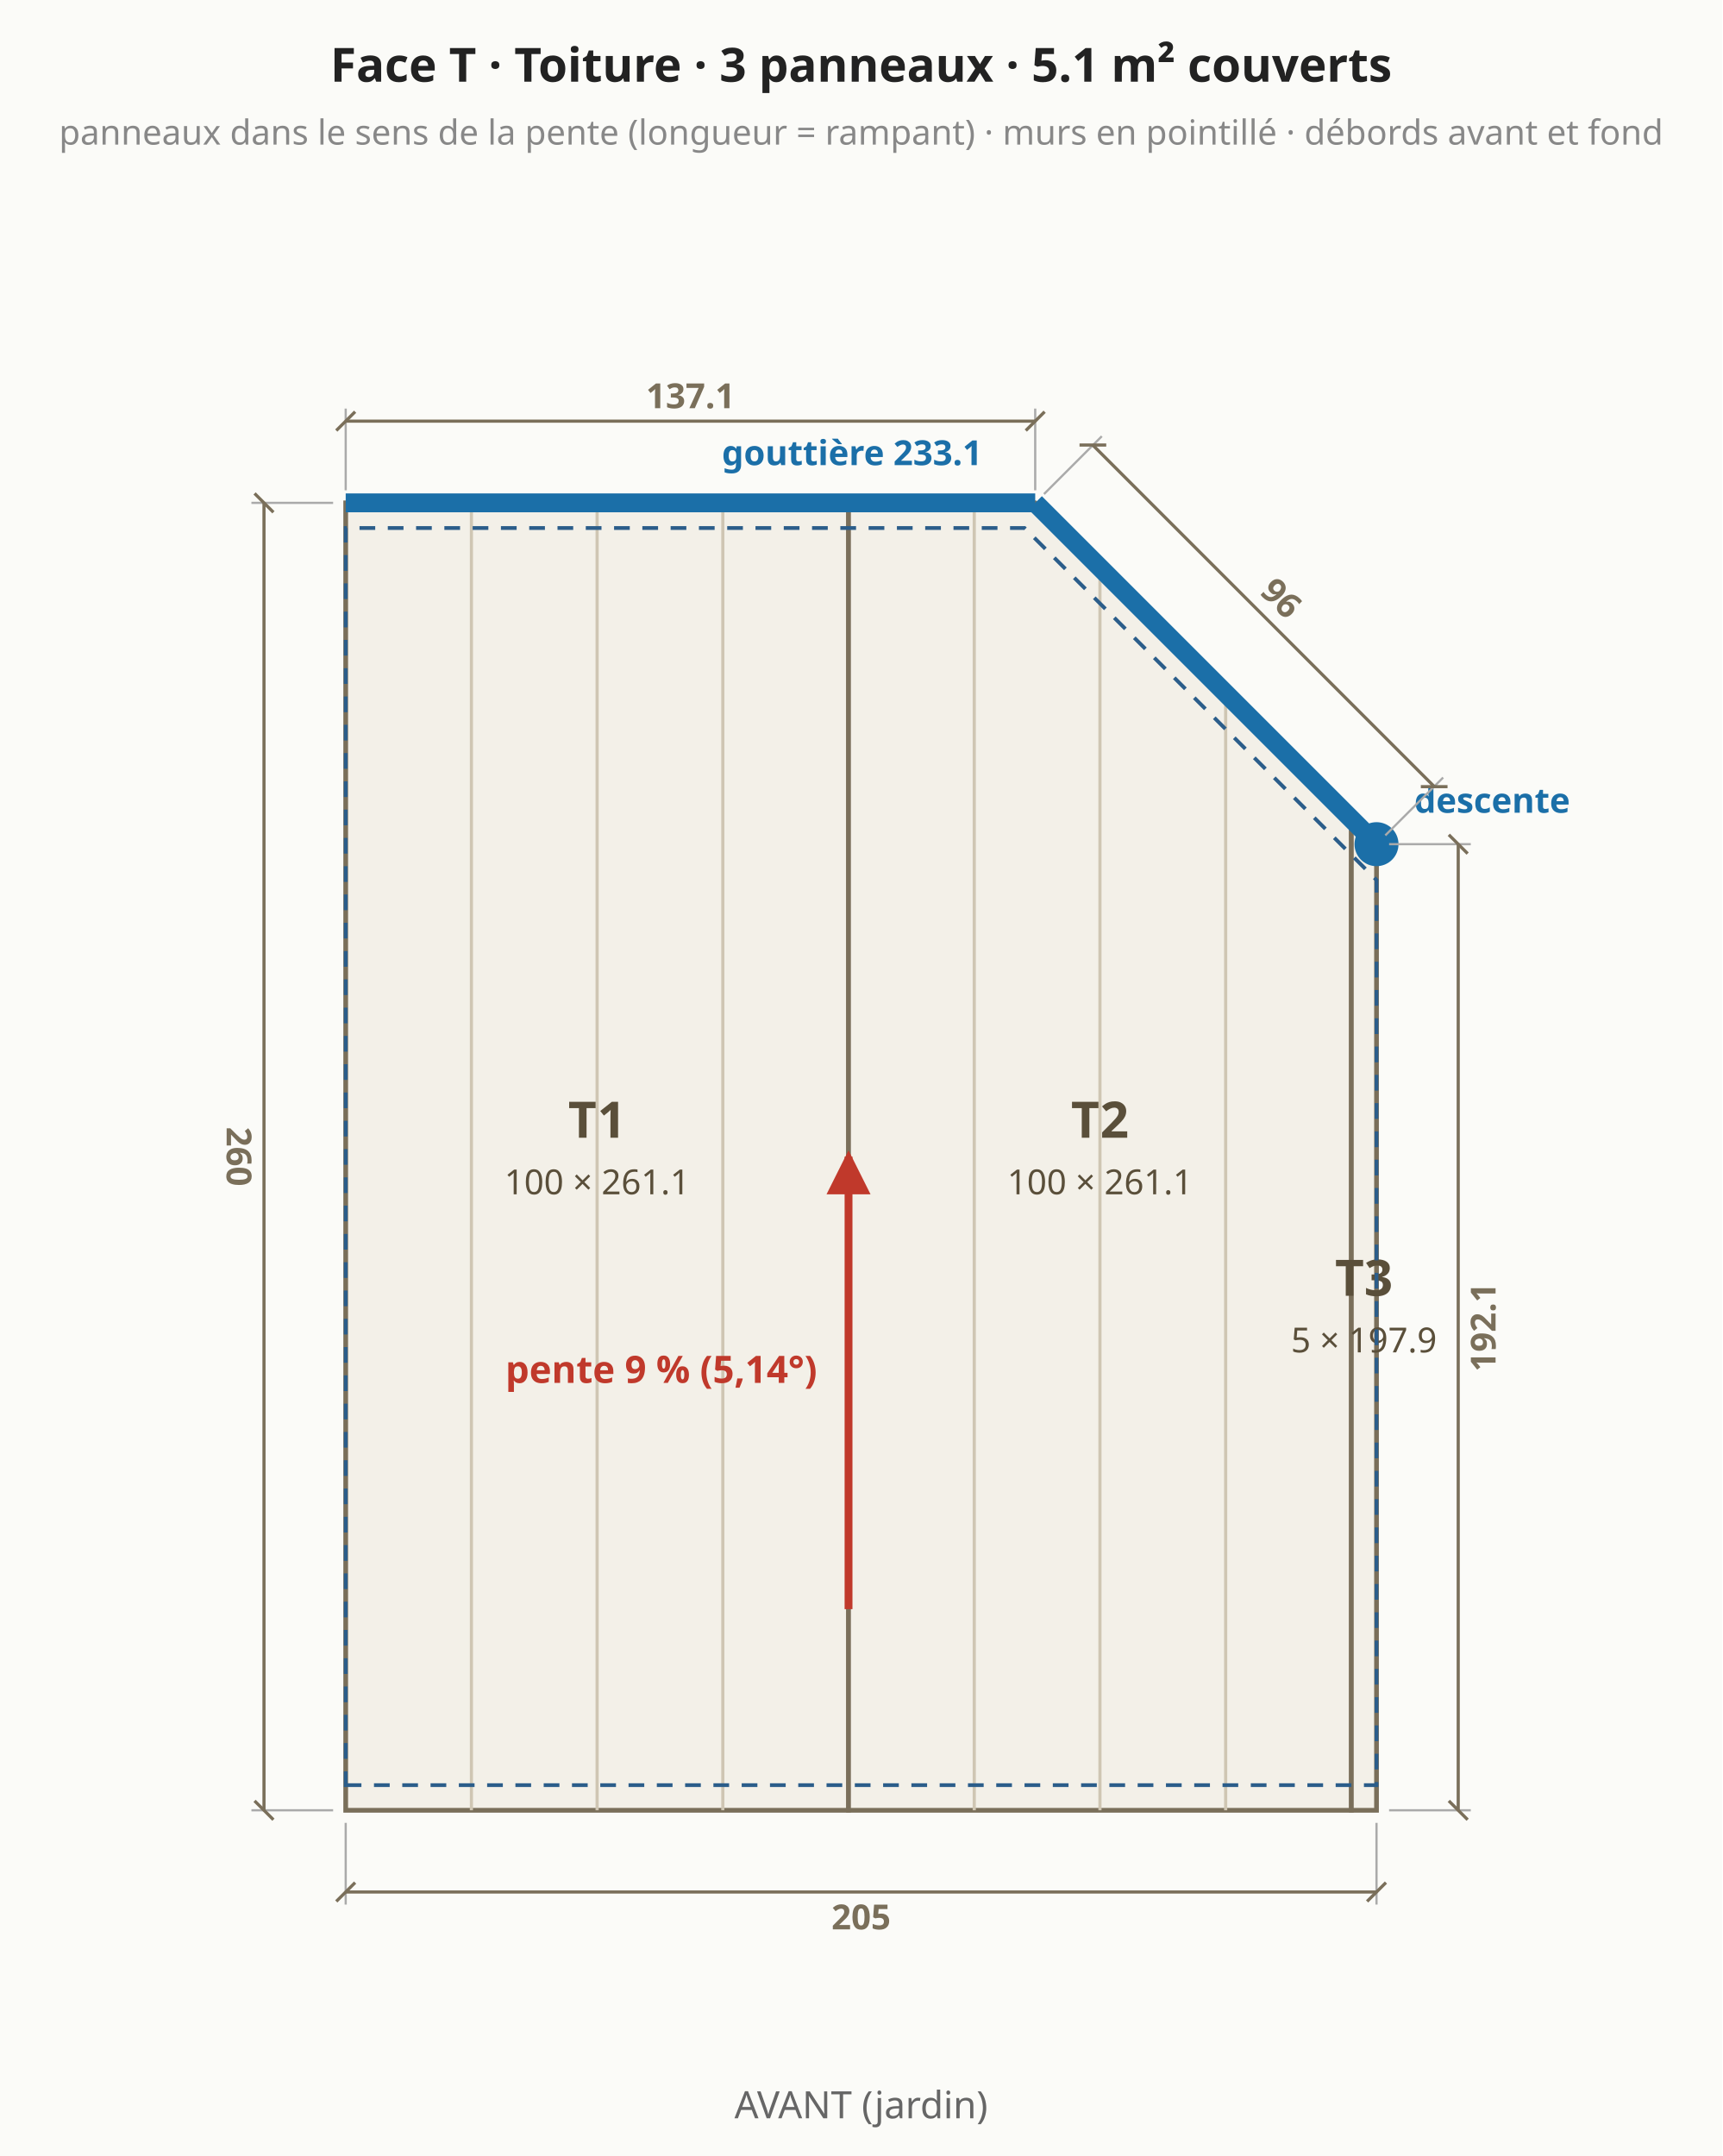
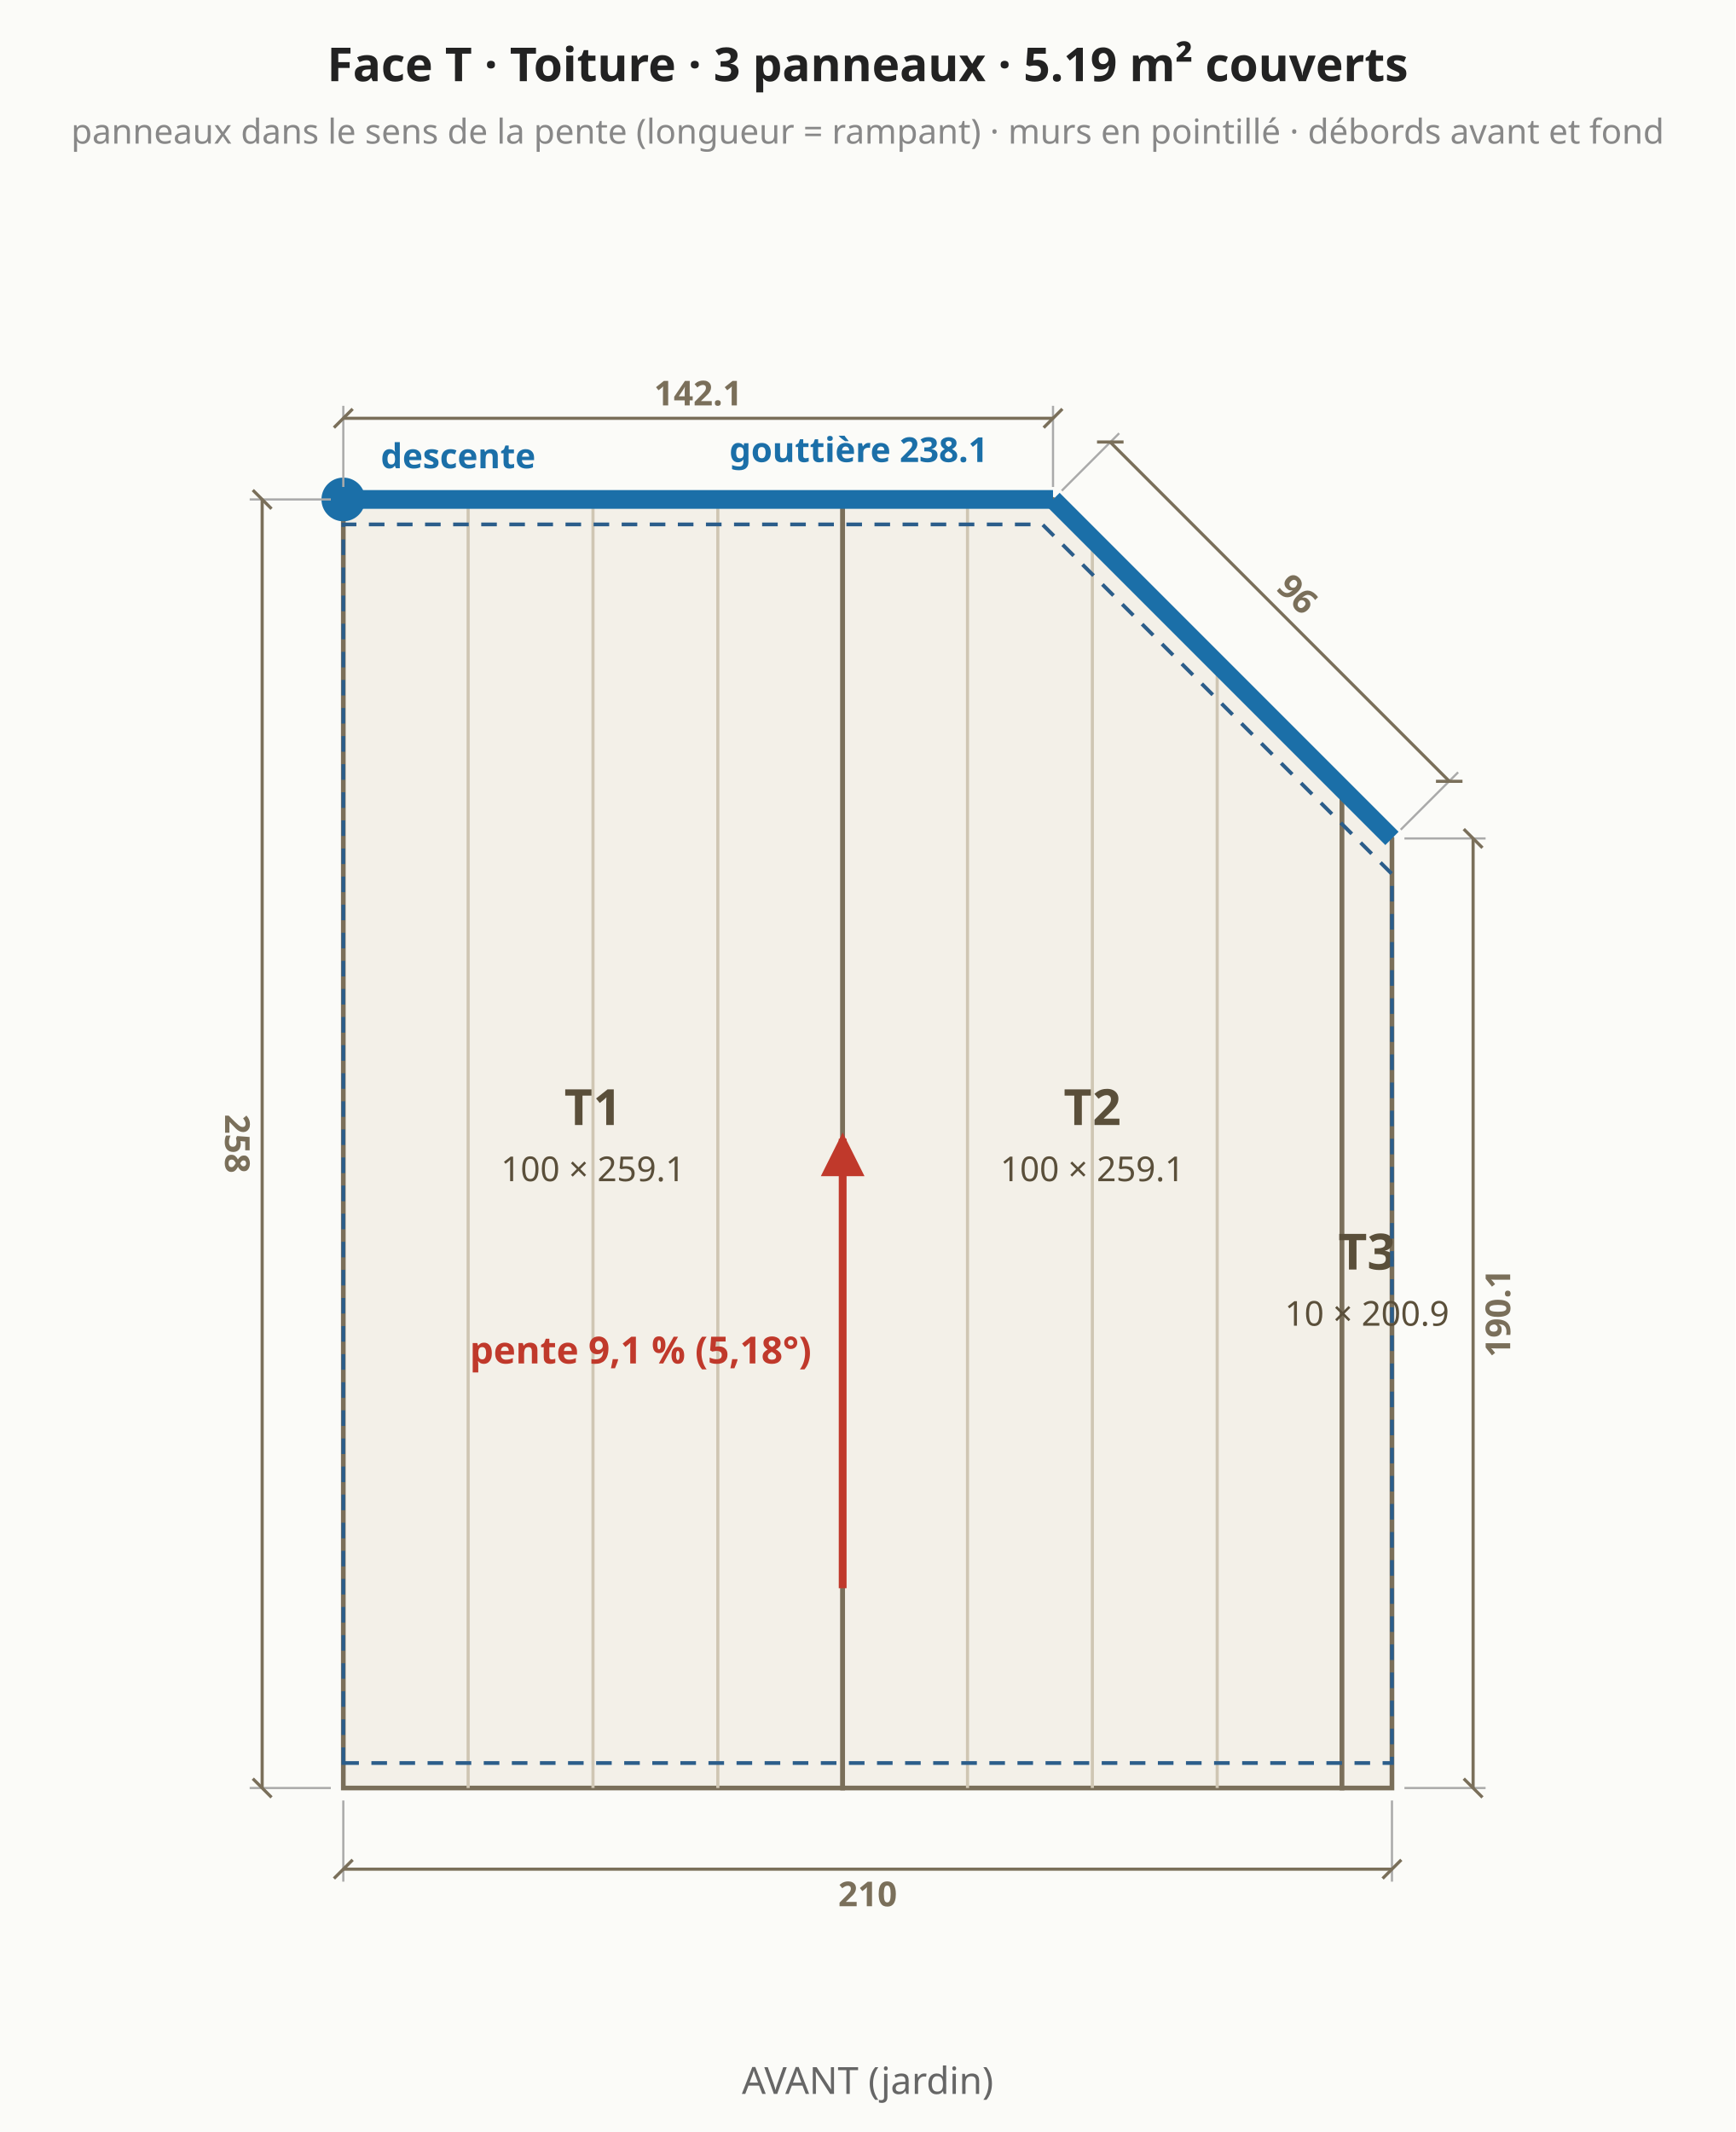
- <svg xmlns="http://www.w3.org/2000/svg" viewBox="0 0 548 686" font-family="system-ui,sans-serif" font-size="13">
-   <rect width="548" height="686" fill="#fbfbf8" />
-   <polygon points="110.0,576.0 270.0,576.0 270.0,160.0 110.0,160.0" fill="#f3f0e8" stroke="#7a6f5a" stroke-width="1.5" />
-   <text x="190.0" y="362.0" text-anchor="middle" fill="#5a4f3a" font-size="16" font-weight="bold">T1</text>
-   <text x="190.0" y="380.0" text-anchor="middle" fill="#5a4f3a" font-size="11" font-weight="normal">100 × 261.1</text>
-   <line x1="150.0" y1="576.0" x2="150.0" y2="160.0" stroke="#cfc6b3" stroke-width="1" />
-   <line x1="190.0" y1="576.0" x2="190.0" y2="160.0" stroke="#cfc6b3" stroke-width="1" />
-   <line x1="230.0" y1="576.0" x2="230.0" y2="160.0" stroke="#cfc6b3" stroke-width="1" />
-   <polygon points="270.0,576.0 430.0,576.0 430.0,260.6 329.4,160.0 270.0,160.0" fill="#f3f0e8" stroke="#7a6f5a" stroke-width="1.5" />
-   <text x="350.0" y="362.0" text-anchor="middle" fill="#5a4f3a" font-size="16" font-weight="bold">T2</text>
-   <text x="350.0" y="380.0" text-anchor="middle" fill="#5a4f3a" font-size="11" font-weight="normal">100 × 261.1</text>
-   <line x1="310.0" y1="576.0" x2="310.0" y2="160.0" stroke="#cfc6b3" stroke-width="1" />
-   <line x1="350.0" y1="576.0" x2="350.0" y2="179.8" stroke="#cfc6b3" stroke-width="1" />
-   <line x1="390.0" y1="576.0" x2="390.0" y2="219.8" stroke="#cfc6b3" stroke-width="1" />
-   <polygon points="430.0,576.0 438.0,576.0 438.0,268.6 430.0,260.6" fill="#f3f0e8" stroke="#7a6f5a" stroke-width="1.5" />
-   <text x="434.0" y="412.3" text-anchor="middle" fill="#5a4f3a" font-size="16" font-weight="bold">T3</text>
-   <text x="434.0" y="430.3" text-anchor="middle" fill="#5a4f3a" font-size="11" font-weight="normal">5 × 197.9</text>
-   <polygon points="110.0,568.0 438.0,568.0 438.0,280.0 326.0,168.0 110.0,168.0" fill="none" stroke="#2b5d8a" stroke-width="1.2" stroke-dasharray="5 4" />
-   <line x1="438.0" y1="268.6" x2="329.4" y2="160.0" stroke="#1b6fa8" stroke-width="6" />
-   <line x1="329.4" y1="160.0" x2="110.0" y2="160.0" stroke="#1b6fa8" stroke-width="6" />
-   <circle cx="438.0" cy="268.6" r="7" fill="#1b6fa8" />
-   <text x="450.0" y="258.6" text-anchor="start" fill="#1b6fa8" font-size="11" font-weight="bold">descente</text>
-   <text x="229.7" y="148.0" text-anchor="start" fill="#1b6fa8" font-size="11" font-weight="bold">gouttière 233.1</text>
-   <line x1="270.0" y1="512.0" x2="270.0" y2="368.0" stroke="#c0392b" stroke-width="2.5" />
-   <polygon points="270.0,366.0 263.0,380.0 277.0,380.0" fill="#c0392b" />
-   <text x="260.0" y="440.0" text-anchor="end" fill="#c0392b" font-size="12" font-weight="bold">pente 9 % (5,14°)</text>
-   <line x1="110.0" y1="580.0" x2="110.0" y2="606.0" stroke="#aaa" stroke-width="0.7" />
-   <line x1="438.0" y1="580.0" x2="438.0" y2="606.0" stroke="#aaa" stroke-width="0.7" />
-   <line x1="110.0" y1="602.0" x2="438.0" y2="602.0" stroke="#7a6f5a" stroke-width="1" />
-   <line x1="107.0" y1="605.0" x2="113.0" y2="599.0" stroke="#7a6f5a" stroke-width="1" />
-   <line x1="435.0" y1="605.0" x2="441.0" y2="599.0" stroke="#7a6f5a" stroke-width="1" />
-   <text x="274.0" y="610.0" text-anchor="middle" dominant-baseline="middle" fill="#7a6f5a" font-size="11" font-weight="bold" transform="rotate(0.0 274.0 610.0)">205</text>
-   <line x1="442.0" y1="576.0" x2="468.0" y2="576.0" stroke="#aaa" stroke-width="0.7" />
-   <line x1="442.0" y1="268.6" x2="468.0" y2="268.6" stroke="#aaa" stroke-width="0.7" />
-   <line x1="464.0" y1="576.0" x2="464.0" y2="268.6" stroke="#7a6f5a" stroke-width="1" />
-   <line x1="467.0" y1="579.0" x2="461.0" y2="573.0" stroke="#7a6f5a" stroke-width="1" />
-   <line x1="467.0" y1="271.6" x2="461.0" y2="265.6" stroke="#7a6f5a" stroke-width="1" />
-   <text x="472.0" y="422.3" text-anchor="middle" dominant-baseline="middle" fill="#7a6f5a" font-size="11" font-weight="bold" transform="rotate(-90.0 472.0 422.3)">192.1</text>
-   <line x1="440.8" y1="265.8" x2="459.2" y2="247.4" stroke="#aaa" stroke-width="0.7" />
-   <line x1="332.2" y1="157.2" x2="350.6" y2="138.8" stroke="#aaa" stroke-width="0.7" />
-   <line x1="456.4" y1="250.3" x2="347.7" y2="141.6" stroke="#7a6f5a" stroke-width="1" />
-   <line x1="460.6" y1="250.3" x2="452.1" y2="250.3" stroke="#7a6f5a" stroke-width="1" />
-   <line x1="352.0" y1="141.6" x2="343.5" y2="141.6" stroke="#7a6f5a" stroke-width="1" />
-   <text x="407.7" y="190.3" text-anchor="middle" dominant-baseline="middle" fill="#7a6f5a" font-size="11" font-weight="bold" transform="rotate(45.0 407.7 190.3)">96</text>
-   <line x1="329.4" y1="156.0" x2="329.4" y2="130.0" stroke="#aaa" stroke-width="0.7" />
+ <svg xmlns="http://www.w3.org/2000/svg" viewBox="0 0 556 683" font-family="system-ui,sans-serif" font-size="13">
+   <rect width="556" height="683" fill="#fbfbf8" />
+   <polygon points="110.0,572.8 270.0,572.8 270.0,160.0 110.0,160.0" fill="#f3f0e8" stroke="#7a6f5a" stroke-width="1.5" />
+   <text x="190.0" y="360.4" text-anchor="middle" fill="#5a4f3a" font-size="16" font-weight="bold">T1</text>
+   <text x="190.0" y="378.4" text-anchor="middle" fill="#5a4f3a" font-size="11" font-weight="normal">100 × 259.1</text>
+   <line x1="150.0" y1="572.8" x2="150.0" y2="160.0" stroke="#cfc6b3" stroke-width="1" />
+   <line x1="190.0" y1="572.8" x2="190.0" y2="160.0" stroke="#cfc6b3" stroke-width="1" />
+   <line x1="230.0" y1="572.8" x2="230.0" y2="160.0" stroke="#cfc6b3" stroke-width="1" />
+   <polygon points="270.0,572.8 430.0,572.8 430.0,252.6 337.4,160.0 270.0,160.0" fill="#f3f0e8" stroke="#7a6f5a" stroke-width="1.5" />
+   <text x="350.0" y="360.4" text-anchor="middle" fill="#5a4f3a" font-size="16" font-weight="bold">T2</text>
+   <text x="350.0" y="378.4" text-anchor="middle" fill="#5a4f3a" font-size="11" font-weight="normal">100 × 259.1</text>
+   <line x1="310.0" y1="572.8" x2="310.0" y2="160.0" stroke="#cfc6b3" stroke-width="1" />
+   <line x1="350.0" y1="572.8" x2="350.0" y2="171.8" stroke="#cfc6b3" stroke-width="1" />
+   <line x1="390.0" y1="572.8" x2="390.0" y2="211.8" stroke="#cfc6b3" stroke-width="1" />
+   <polygon points="430.0,572.8 446.0,572.8 446.0,268.6 430.0,252.6" fill="#f3f0e8" stroke="#7a6f5a" stroke-width="1.5" />
+   <text x="438.0" y="406.7" text-anchor="middle" fill="#5a4f3a" font-size="16" font-weight="bold">T3</text>
+   <text x="438.0" y="424.7" text-anchor="middle" fill="#5a4f3a" font-size="11" font-weight="normal">10 × 200.9</text>
+   <polygon points="110.0,564.8 446.0,564.8 446.0,280.0 334.0,168.0 110.0,168.0" fill="none" stroke="#2b5d8a" stroke-width="1.2" stroke-dasharray="5 4" />
+   <line x1="446.0" y1="268.6" x2="337.4" y2="160.0" stroke="#1b6fa8" stroke-width="6" />
+   <line x1="337.4" y1="160.0" x2="110.0" y2="160.0" stroke="#1b6fa8" stroke-width="6" />
+   <circle cx="110.0" cy="160.0" r="7" fill="#1b6fa8" />
+   <text x="122.0" y="150.0" text-anchor="start" fill="#1b6fa8" font-size="11" font-weight="bold">descente</text>
+   <text x="233.7" y="148.0" text-anchor="start" fill="#1b6fa8" font-size="11" font-weight="bold">gouttière 238.1</text>
+   <line x1="270.0" y1="508.8" x2="270.0" y2="364.8" stroke="#c0392b" stroke-width="2.5" />
+   <polygon points="270.0,362.8 263.0,376.8 277.0,376.8" fill="#c0392b" />
+   <text x="260.0" y="436.8" text-anchor="end" fill="#c0392b" font-size="12" font-weight="bold">pente 9,1 % (5,18°)</text>
+   <line x1="110.0" y1="576.8" x2="110.0" y2="602.8" stroke="#aaa" stroke-width="0.7" />
+   <line x1="446.0" y1="576.8" x2="446.0" y2="602.8" stroke="#aaa" stroke-width="0.7" />
+   <line x1="110.0" y1="598.8" x2="446.0" y2="598.8" stroke="#7a6f5a" stroke-width="1" />
+   <line x1="107.0" y1="601.8" x2="113.0" y2="595.8" stroke="#7a6f5a" stroke-width="1" />
+   <line x1="443.0" y1="601.8" x2="449.0" y2="595.8" stroke="#7a6f5a" stroke-width="1" />
+   <text x="278.0" y="606.8" text-anchor="middle" dominant-baseline="middle" fill="#7a6f5a" font-size="11" font-weight="bold" transform="rotate(0.0 278.0 606.8)">210</text>
+   <line x1="450.0" y1="572.8" x2="476.0" y2="572.8" stroke="#aaa" stroke-width="0.7" />
+   <line x1="450.0" y1="268.6" x2="476.0" y2="268.6" stroke="#aaa" stroke-width="0.7" />
+   <line x1="472.0" y1="572.8" x2="472.0" y2="268.6" stroke="#7a6f5a" stroke-width="1" />
+   <line x1="475.0" y1="575.8" x2="469.0" y2="569.8" stroke="#7a6f5a" stroke-width="1" />
+   <line x1="475.0" y1="271.6" x2="469.0" y2="265.6" stroke="#7a6f5a" stroke-width="1" />
+   <text x="480.0" y="420.7" text-anchor="middle" dominant-baseline="middle" fill="#7a6f5a" font-size="11" font-weight="bold" transform="rotate(-90.0 480.0 420.7)">190.1</text>
+   <line x1="448.8" y1="265.8" x2="467.2" y2="247.4" stroke="#aaa" stroke-width="0.7" />
+   <line x1="340.2" y1="157.2" x2="358.6" y2="138.8" stroke="#aaa" stroke-width="0.7" />
+   <line x1="464.4" y1="250.3" x2="355.7" y2="141.6" stroke="#7a6f5a" stroke-width="1" />
+   <line x1="468.6" y1="250.3" x2="460.1" y2="250.3" stroke="#7a6f5a" stroke-width="1" />
+   <line x1="360.0" y1="141.6" x2="351.5" y2="141.6" stroke="#7a6f5a" stroke-width="1" />
+   <text x="415.7" y="190.3" text-anchor="middle" dominant-baseline="middle" fill="#7a6f5a" font-size="11" font-weight="bold" transform="rotate(45.0 415.7 190.3)">96</text>
+   <line x1="337.4" y1="156.0" x2="337.4" y2="130.0" stroke="#aaa" stroke-width="0.7" />
  <line x1="110.0" y1="156.0" x2="110.0" y2="130.0" stroke="#aaa" stroke-width="0.7" />
-   <line x1="329.4" y1="134.0" x2="110.0" y2="134.0" stroke="#7a6f5a" stroke-width="1" />
-   <line x1="332.4" y1="131.0" x2="326.4" y2="137.0" stroke="#7a6f5a" stroke-width="1" />
+   <line x1="337.4" y1="134.0" x2="110.0" y2="134.0" stroke="#7a6f5a" stroke-width="1" />
+   <line x1="340.4" y1="131.0" x2="334.4" y2="137.0" stroke="#7a6f5a" stroke-width="1" />
  <line x1="113.0" y1="131.0" x2="107.0" y2="137.0" stroke="#7a6f5a" stroke-width="1" />
-   <text x="219.7" y="126.0" text-anchor="middle" dominant-baseline="middle" fill="#7a6f5a" font-size="11" font-weight="bold" transform="rotate(0.0 219.7 126.0)">137.1</text>
+   <text x="223.7" y="126.0" text-anchor="middle" dominant-baseline="middle" fill="#7a6f5a" font-size="11" font-weight="bold" transform="rotate(0.0 223.7 126.0)">142.1</text>
  <line x1="106.0" y1="160.0" x2="80.0" y2="160.0" stroke="#aaa" stroke-width="0.7" />
-   <line x1="106.0" y1="576.0" x2="80.0" y2="576.0" stroke="#aaa" stroke-width="0.7" />
-   <line x1="84.0" y1="160.0" x2="84.0" y2="576.0" stroke="#7a6f5a" stroke-width="1" />
+   <line x1="106.0" y1="572.8" x2="80.0" y2="572.8" stroke="#aaa" stroke-width="0.7" />
+   <line x1="84.0" y1="160.0" x2="84.0" y2="572.8" stroke="#7a6f5a" stroke-width="1" />
  <line x1="81.0" y1="157.0" x2="87.0" y2="163.0" stroke="#7a6f5a" stroke-width="1" />
-   <line x1="81.0" y1="573.0" x2="87.0" y2="579.0" stroke="#7a6f5a" stroke-width="1" />
-   <text x="76.0" y="368.0" text-anchor="middle" dominant-baseline="middle" fill="#7a6f5a" font-size="11" font-weight="bold" transform="rotate(90.0 76.0 368.0)">260</text>
-   <text x="274.0" y="26.0" text-anchor="middle" fill="#222" font-size="15" font-weight="bold">Face T · Toiture · 3 panneaux · 5.1 m² couverts</text>
-   <text x="274.0" y="46.0" text-anchor="middle" fill="#888" font-size="11" font-weight="normal">panneaux dans le sens de la pente (longueur = rampant) · murs en pointillé · débords avant et fond</text>
-   <text x="274.0" y="674.0" text-anchor="middle" fill="#666" font-size="12" font-weight="normal">AVANT (jardin)</text>
+   <line x1="81.0" y1="569.8" x2="87.0" y2="575.8" stroke="#7a6f5a" stroke-width="1" />
+   <text x="76.0" y="366.4" text-anchor="middle" dominant-baseline="middle" fill="#7a6f5a" font-size="11" font-weight="bold" transform="rotate(90.0 76.0 366.4)">258</text>
+   <text x="278.0" y="26.0" text-anchor="middle" fill="#222" font-size="15" font-weight="bold">Face T · Toiture · 3 panneaux · 5.19 m² couverts</text>
+   <text x="278.0" y="46.0" text-anchor="middle" fill="#888" font-size="11" font-weight="normal">panneaux dans le sens de la pente (longueur = rampant) · murs en pointillé · débords avant et fond</text>
+   <text x="278.0" y="670.8" text-anchor="middle" fill="#666" font-size="12" font-weight="normal">AVANT (jardin)</text>
</svg>
